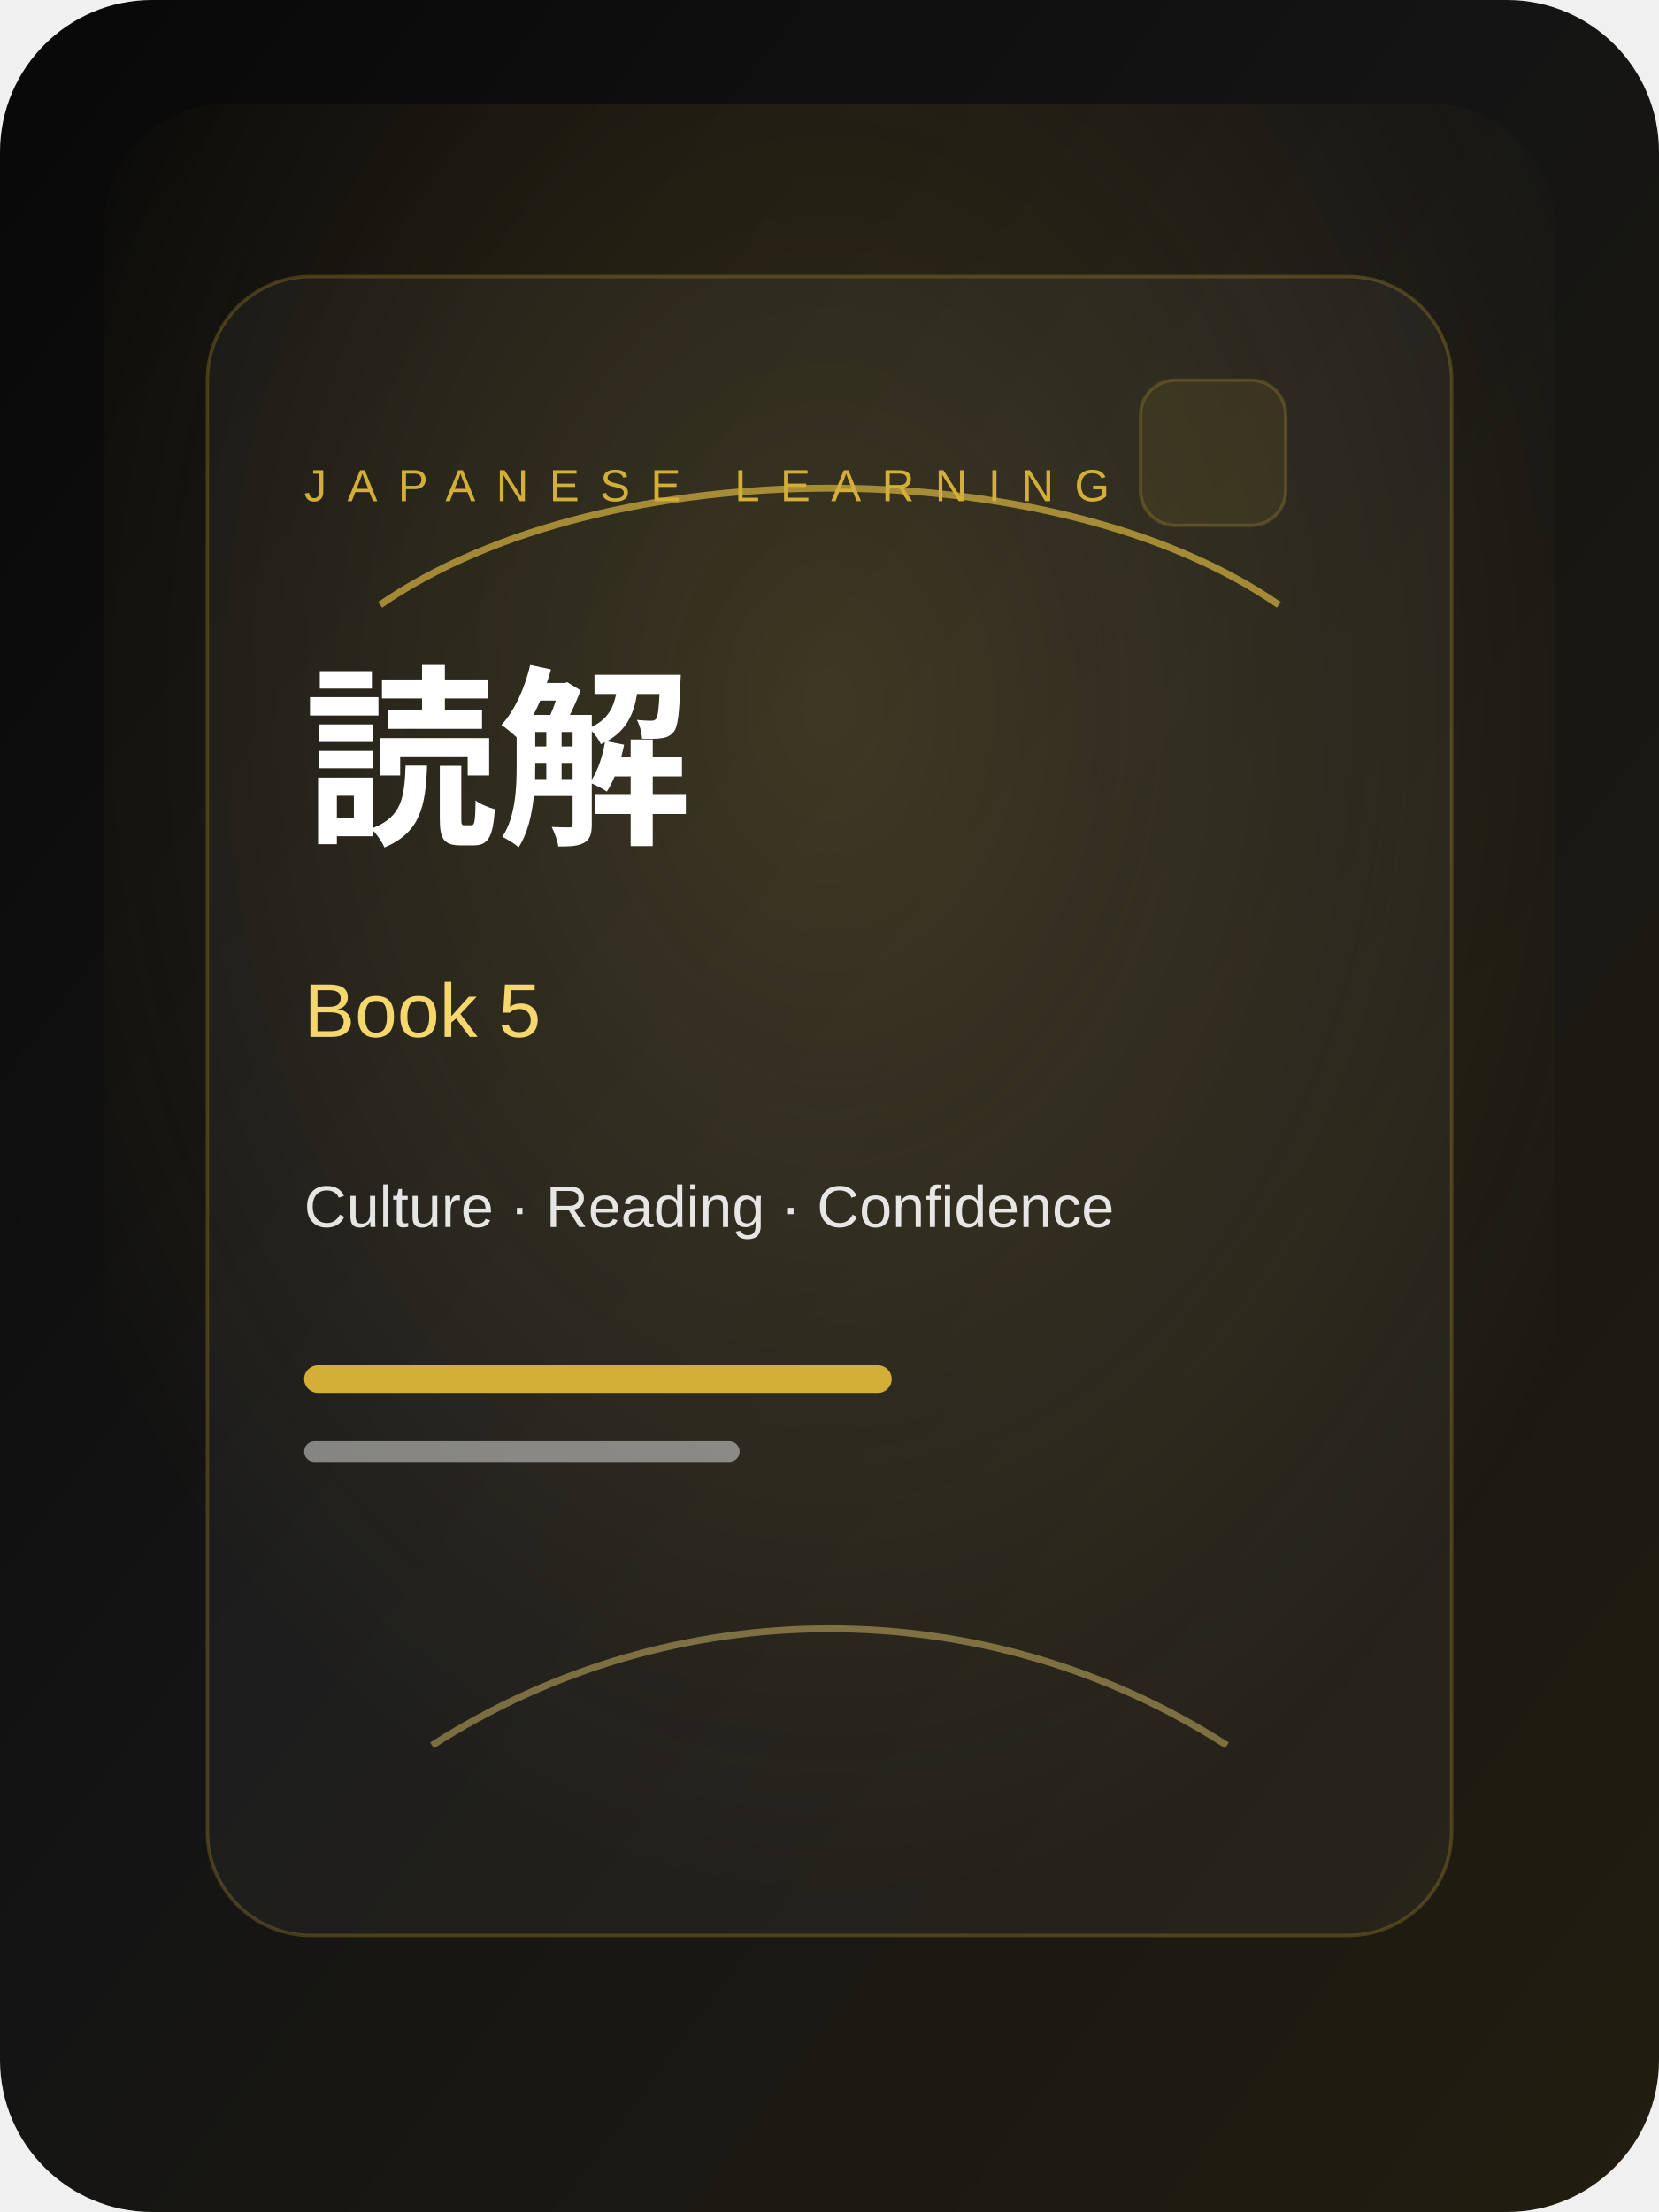
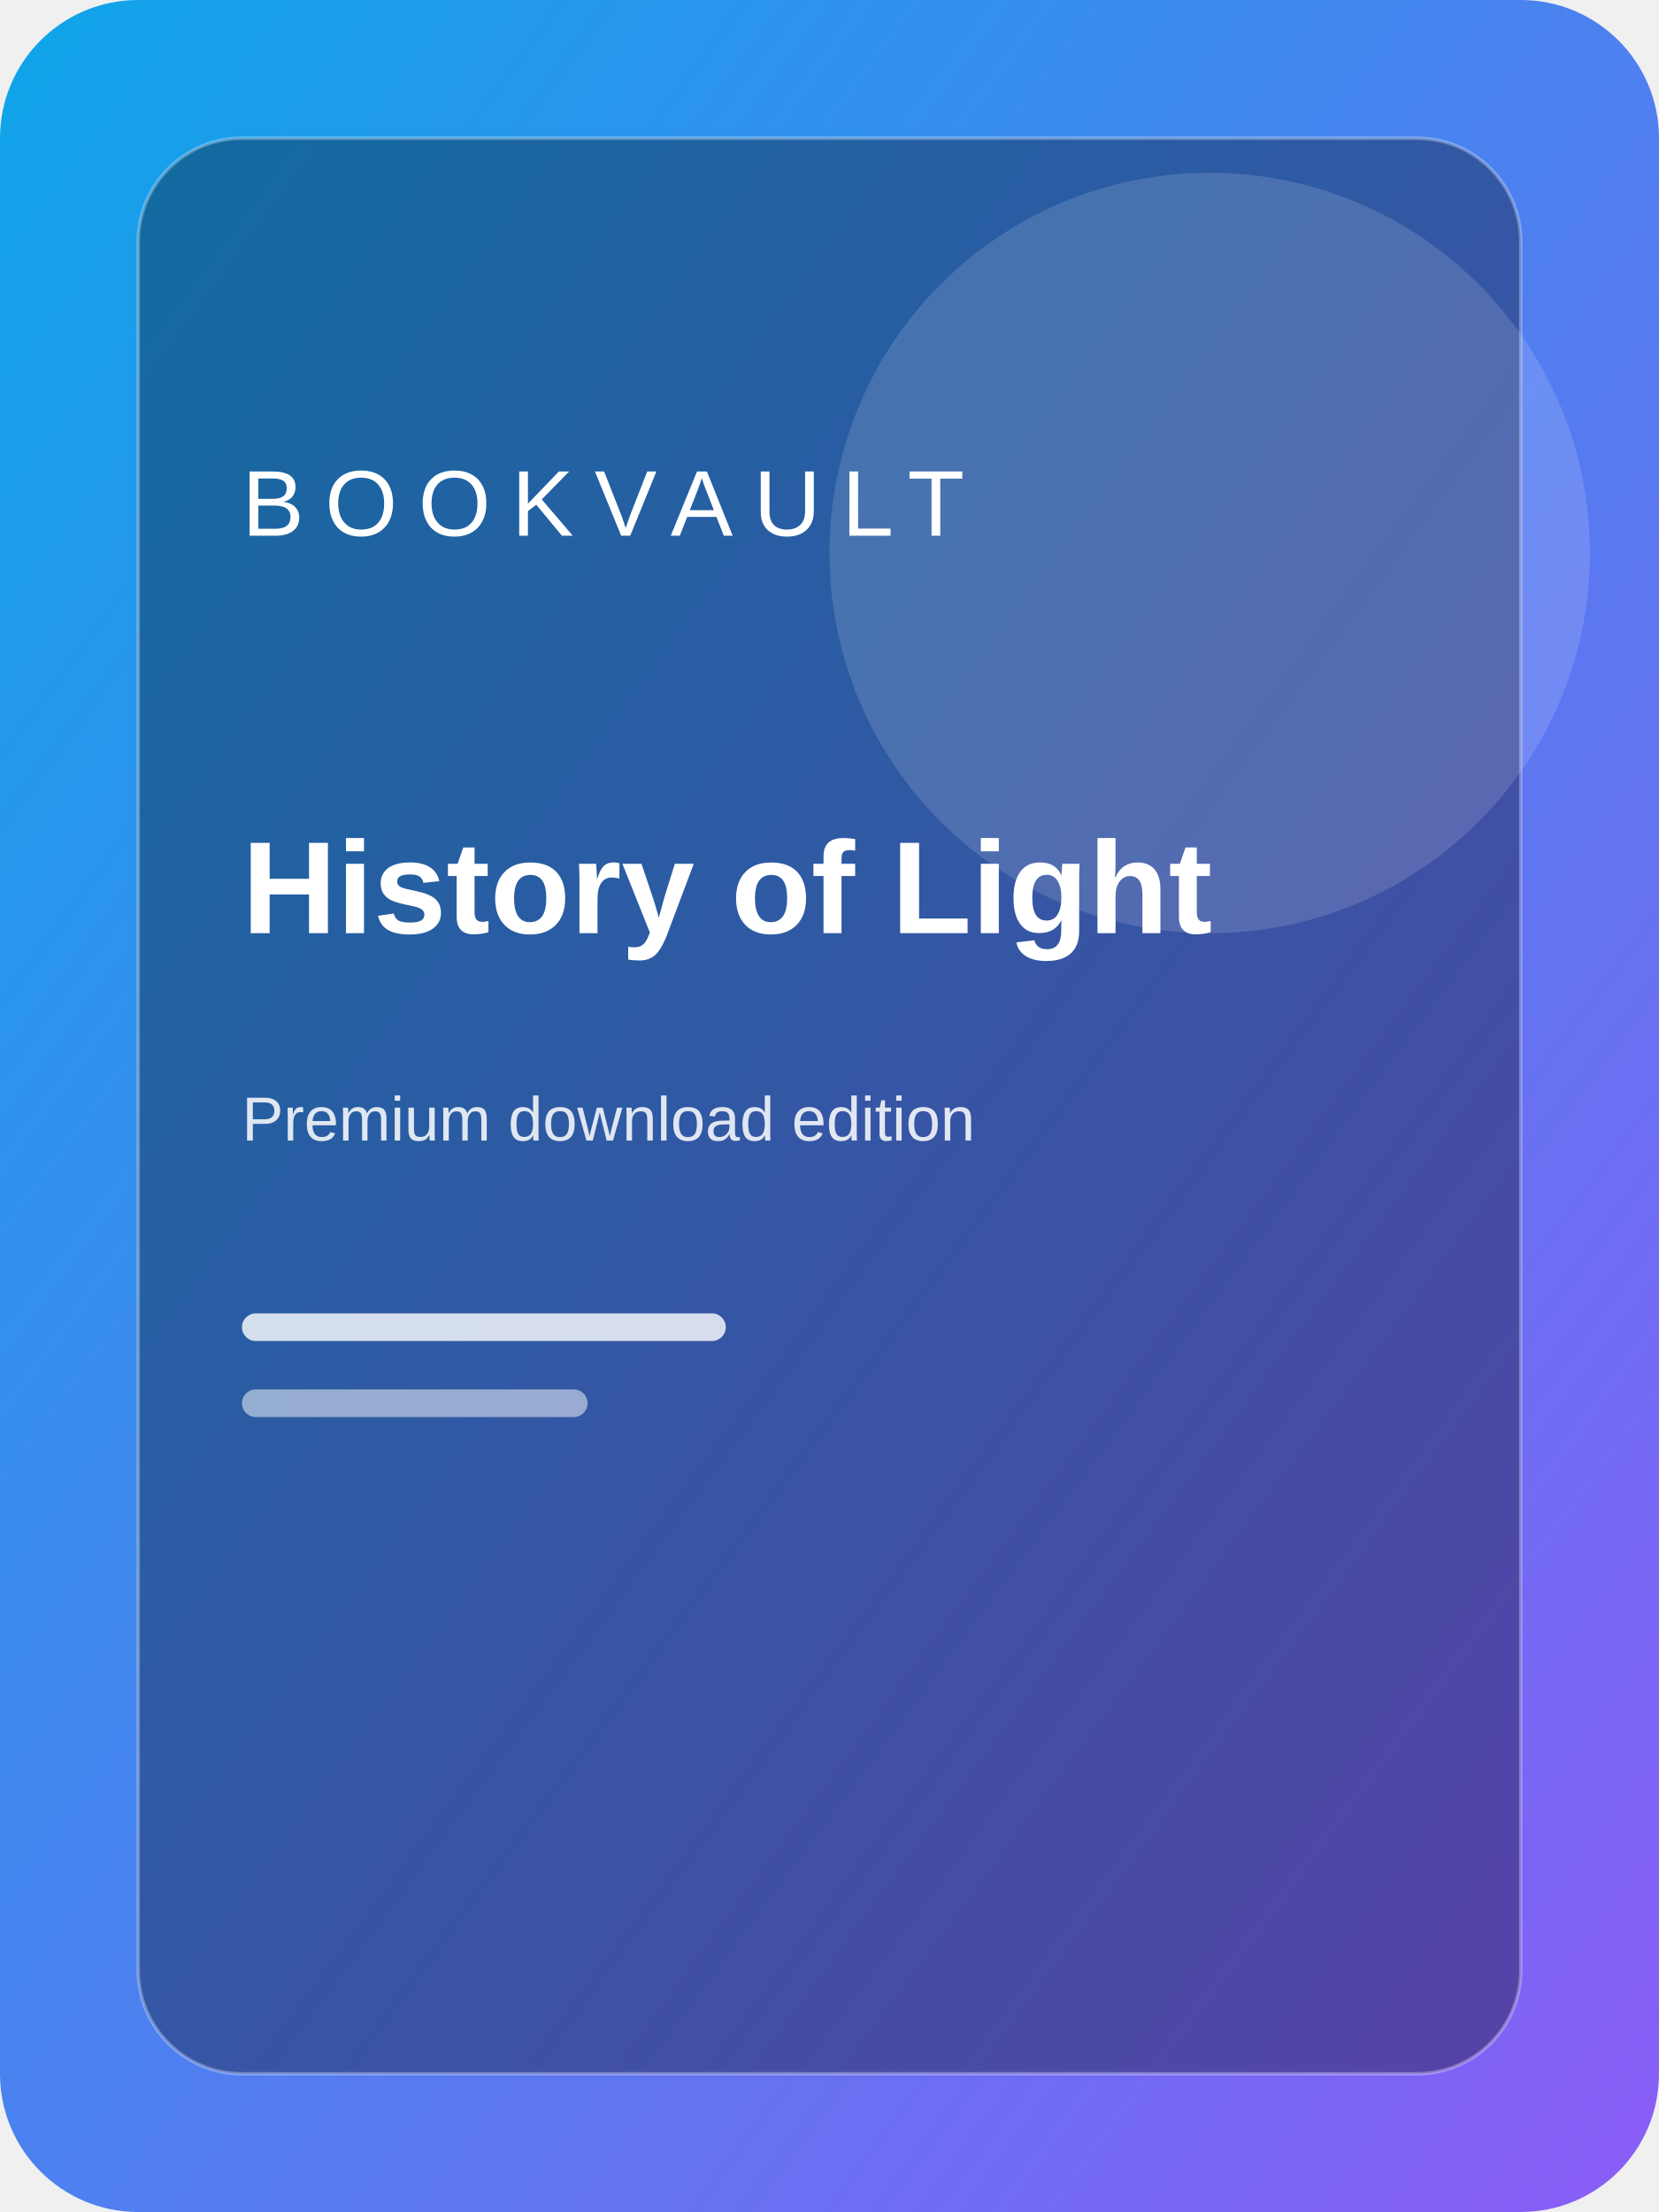
<svg xmlns="http://www.w3.org/2000/svg" viewBox="0 0 480 640">
  <defs>
    <linearGradient id="g" x1="0" x2="1" y1="0" y2="1">
-       <stop stop-color="#080808" offset="0" />
-       <stop stop-color="#141414" offset="0.45" />
-       <stop stop-color="#221d10" offset="1" />
+       <stop stop-color="#0ea5e9" offset="0" />
+       <stop stop-color="#8b5cf6" offset="1" />
    </linearGradient>
-     <radialGradient id="glow" cx="50%" cy="30%" r="60%">
-       <stop stop-color="#d4af37" stop-opacity="0.18" offset="0" />
-       <stop stop-color="#d4af37" stop-opacity="0" offset="1" />
-     </radialGradient>
  </defs>
-   <rect width="480" height="640" rx="44" fill="url(#g)" />
-   <rect x="30" y="30" width="420" height="580" rx="36" fill="url(#glow)" />
-   <path d="M110 175C175 130 305 130 370 175" stroke="#d4af37" stroke-width="2" fill="none" opacity="0.7" />
-   <path d="M125 505C195 460 285 460 355 505" stroke="#f5d76e" stroke-width="2" fill="none" opacity="0.42" />
-   <rect x="60" y="80" width="360" height="480" rx="30" fill="rgba(255,255,255,0.04)" stroke="rgba(212,175,55,0.25)" />
-   <rect x="330" y="110" width="42" height="42" rx="10" fill="rgba(212,175,55,0.08)" stroke="rgba(212,175,55,0.22)" />
-   <text x="88" y="145" fill="#d4af37" font-size="13" letter-spacing="6" font-family="Segoe UI, Arial, sans-serif">JAPANESE LEARNING</text>
-   <text x="88" y="240" fill="#fff" font-size="56" font-weight="700" font-family="Segoe UI, Arial, sans-serif">読解</text>
-   <text x="88" y="300" fill="#f5d76e" font-size="22" font-family="Segoe UI, Arial, sans-serif">Book 5</text>
-   <text x="88" y="355" fill="rgba(255,255,255,0.88)" font-size="17" font-family="Segoe UI, Arial, sans-serif">Culture · Reading · Confidence</text>
-   <rect x="88" y="395" width="170" height="8" rx="4" fill="#d4af37" />
-   <rect x="88" y="417" width="126" height="6" rx="3" fill="rgba(255,255,255,0.45)" />
+   <rect width="480" height="640" rx="40" fill="url(#g)" />
+   <rect x="40" y="40" width="400" height="560" rx="30" fill="rgba(7,11,25,0.35)" stroke="rgba(255,255,255,0.3)" />
+   <circle cx="350" cy="160" r="110" fill="rgba(255,255,255,0.14)" />
+   <text x="70" y="155" fill="white" font-family="Segoe UI, Arial, sans-serif" font-size="27" letter-spacing="6">BOOKVAULT</text>
+   <text x="70" y="270" fill="white" font-family="Segoe UI, Arial, sans-serif" font-size="38" font-weight="700">History of Light</text>
+   <text x="70" y="330" fill="rgba(255,255,255,0.85)" font-family="Segoe UI, Arial, sans-serif" font-size="18">Premium download edition</text>
+   <rect x="70" y="380" width="140" height="8" rx="4" fill="rgba(255,255,255,0.8)" />
+   <rect x="70" y="402" width="100" height="8" rx="4" fill="rgba(255,255,255,0.5)" />
</svg>
